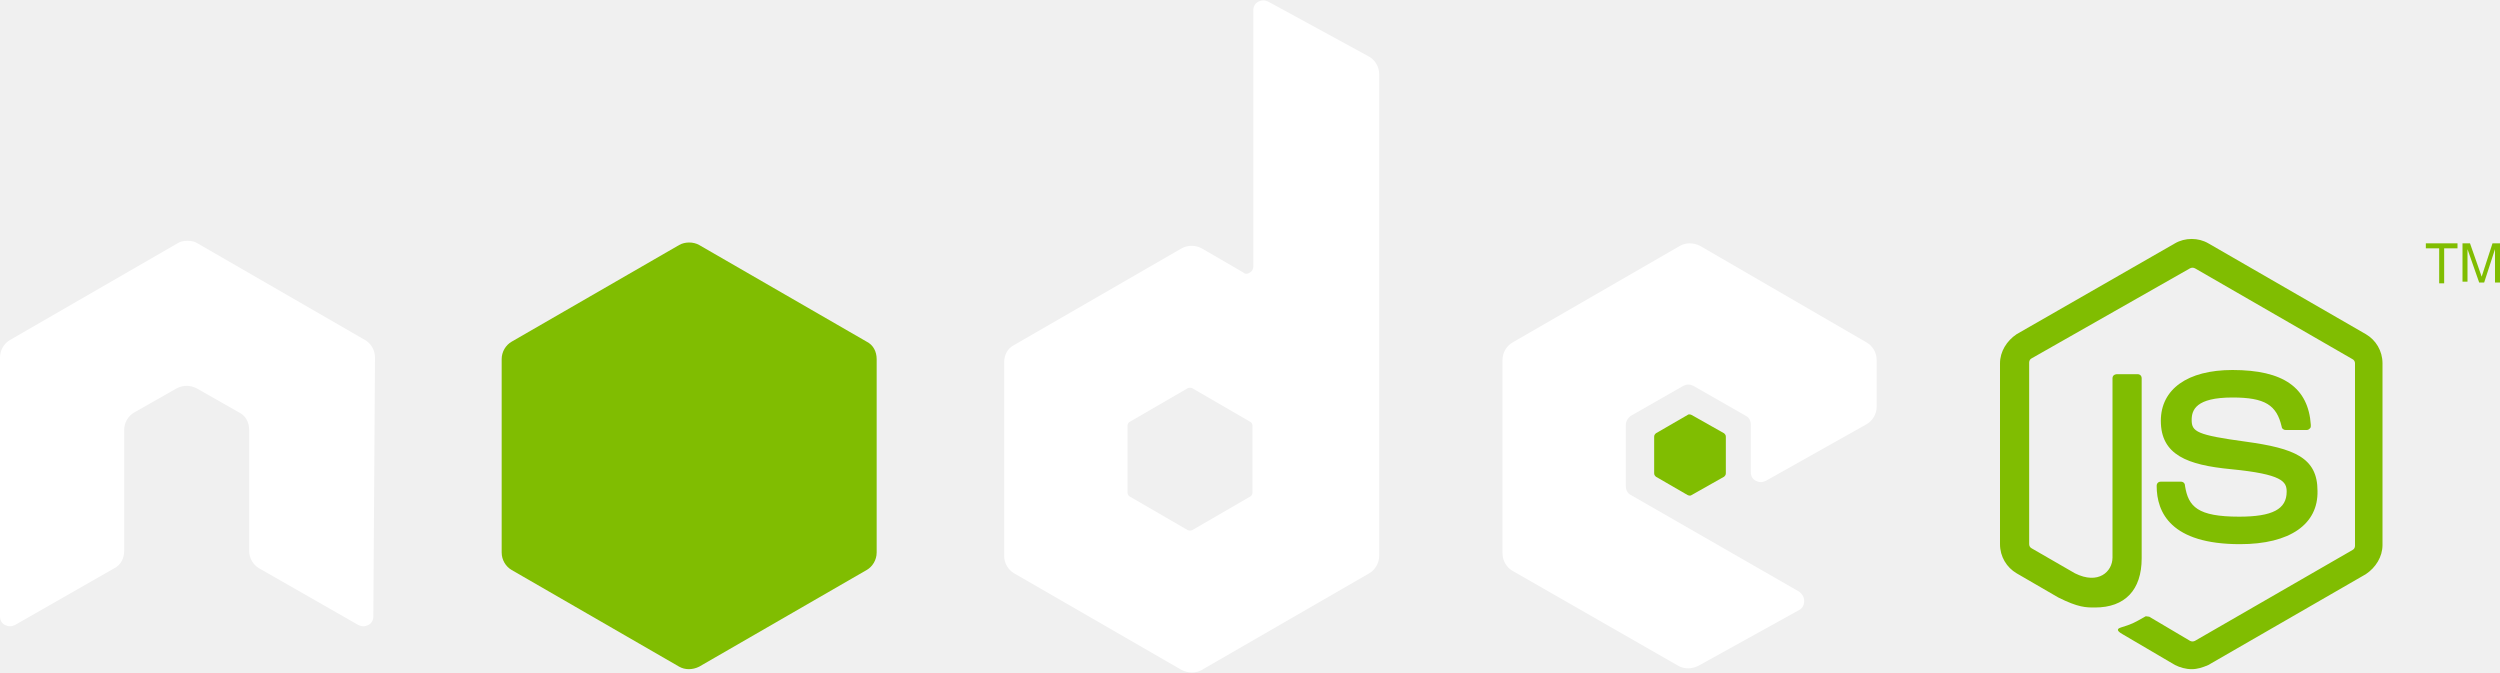
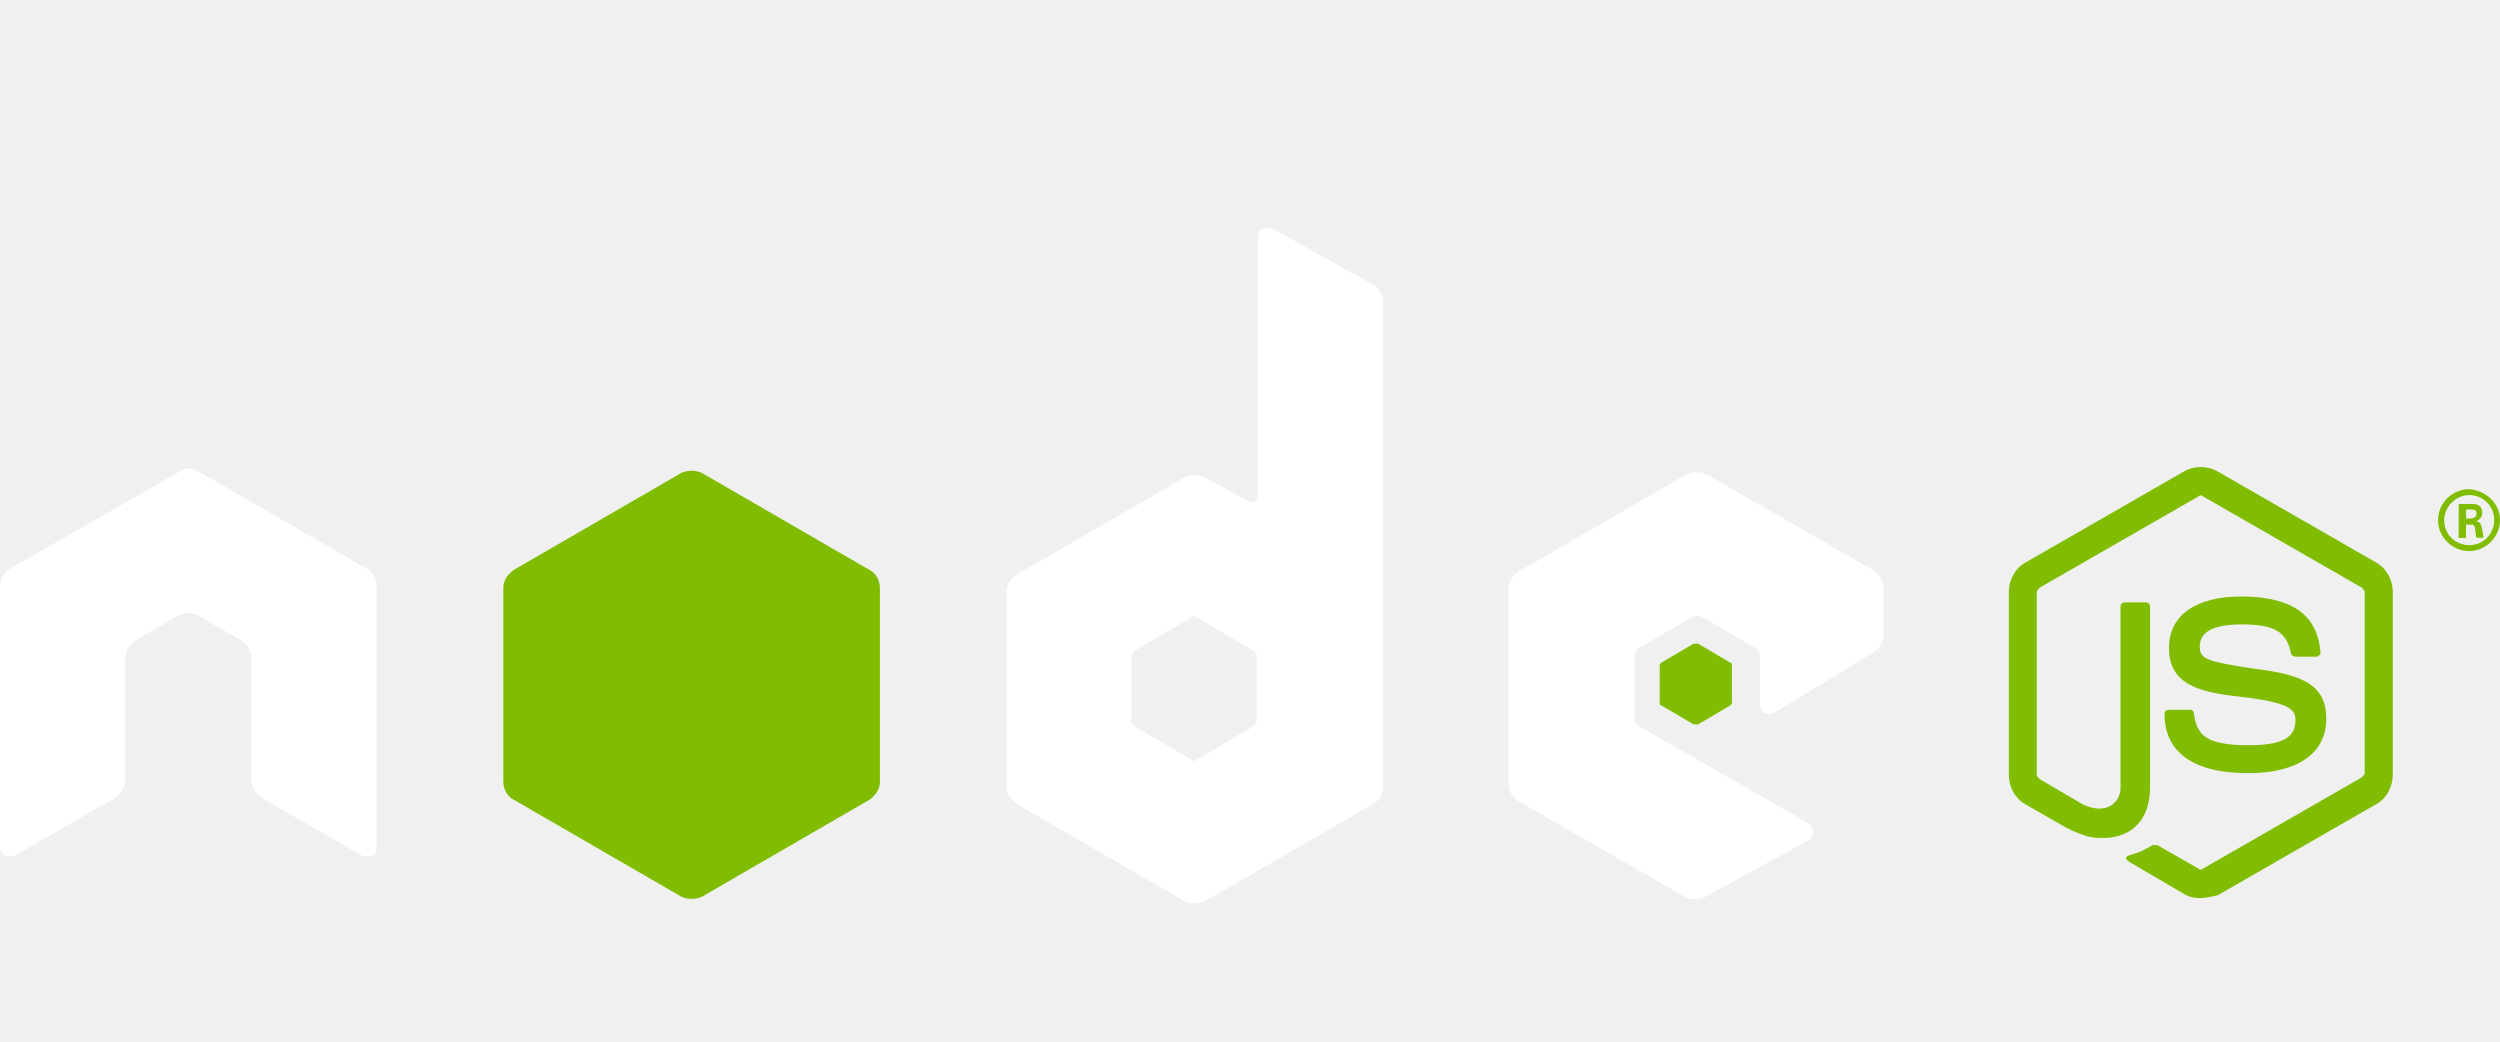
- <svg xmlns="http://www.w3.org/2000/svg" version="1.1" id="Layer_1" x="0px" y="0px" viewBox="0 0 300 80.7" enable-background="new 0 0 300 80.7" xml:space="preserve">
+ <svg xmlns="http://www.w3.org/2000/svg" version="1.1" id="Layer_1" x="0px" y="0px" width="1728px" height="720px" viewBox="0 0 1728 720" enable-background="new 0 0 1728 720" xml:space="preserve">
  <g>
-     <path fill-rule="evenodd" clip-rule="evenodd" fill="#FFFFFF" d="M45,42.9c0-0.9-0.5-1.7-1.2-2.1L23.7,29.2   c-0.3-0.2-0.7-0.3-1.1-0.3c0,0-0.2,0-0.2,0c-0.4,0-0.8,0.1-1.1,0.3L1.2,40.8C0.5,41.2,0,42,0,42.9L0,74c0,0.4,0.2,0.8,0.6,1   c0.4,0.2,0.8,0.2,1.2,0l11.9-6.8c0.8-0.4,1.2-1.2,1.2-2.1V51.6c0-0.9,0.5-1.7,1.2-2.1l5.1-2.9c0.4-0.2,0.8-0.3,1.2-0.3   c0.4,0,0.8,0.1,1.2,0.3l5.1,2.9c0.8,0.4,1.2,1.2,1.2,2.1v14.5c0,0.9,0.5,1.7,1.2,2.1l11.9,6.8c0.4,0.2,0.8,0.2,1.2,0   c0.4-0.2,0.6-0.6,0.6-1L45,42.9z" />
-     <path fill-rule="evenodd" clip-rule="evenodd" fill="#FFFFFF" d="M152.2,0.2c-0.4-0.2-0.8-0.2-1.2,0c-0.4,0.2-0.6,0.6-0.6,1V32   c0,0.3-0.2,0.6-0.4,0.7c-0.3,0.2-0.6,0.2-0.8,0l-5-2.9c-0.7-0.4-1.7-0.4-2.4,0l-20.1,11.6c-0.8,0.4-1.2,1.2-1.2,2.1v23.2   c0,0.9,0.5,1.7,1.2,2.1l20.1,11.6c0.8,0.4,1.7,0.4,2.4,0l20.1-11.6c0.7-0.4,1.2-1.2,1.2-2.1V8.9c0-0.9-0.5-1.7-1.2-2.1L152.2,0.2z    M150.3,59.1c0,0.2-0.1,0.4-0.3,0.5l-6.9,4c-0.2,0.1-0.4,0.1-0.6,0l-6.9-4c-0.2-0.1-0.3-0.3-0.3-0.5v-8c0-0.2,0.1-0.4,0.3-0.5   l6.9-4c0.2-0.1,0.4-0.1,0.6,0l6.9,4c0.2,0.1,0.3,0.3,0.3,0.5V59.1z" />
-     <path fill-rule="evenodd" clip-rule="evenodd" fill="#FFFFFF" d="M224,50.9c0.7-0.4,1.2-1.2,1.2-2.1v-5.6c0-0.9-0.5-1.7-1.2-2.1   L204,29.5c-0.8-0.4-1.7-0.4-2.4,0l-20.1,11.6c-0.7,0.4-1.2,1.2-1.2,2.1v23.2c0,0.9,0.5,1.7,1.2,2.1l19.9,11.4   c0.7,0.4,1.6,0.4,2.4,0l12.1-6.7c0.4-0.2,0.6-0.6,0.6-1.1c0-0.4-0.2-0.8-0.6-1.1l-20.2-11.6c-0.4-0.2-0.6-0.6-0.6-1.1v-7.3   c0-0.4,0.2-0.8,0.6-1.1l6.3-3.6c0.4-0.2,0.8-0.2,1.2,0l6.3,3.6c0.4,0.2,0.6,0.6,0.6,1.1v5.7c0,0.4,0.2,0.8,0.6,1   c0.4,0.2,0.8,0.2,1.2,0L224,50.9z" />
-     <path fill-rule="evenodd" clip-rule="evenodd" fill="#80BD01" d="M81.5,29.4c0.7-0.4,1.7-0.4,2.4,0L104,41c0.8,0.4,1.2,1.2,1.2,2.1   v23.2c0,0.9-0.5,1.7-1.2,2.1L83.9,80c-0.8,0.4-1.7,0.4-2.4,0L61.4,68.4c-0.7-0.4-1.2-1.2-1.2-2.1V43.1c0-0.9,0.5-1.7,1.2-2.1   L81.5,29.4z" />
-     <path fill="#80BD01" d="M263,80.3c-0.7,0-1.4-0.2-2-0.5l-6.3-3.7c-0.9-0.5-0.5-0.7-0.2-0.8c1.3-0.4,1.5-0.5,2.9-1.3   c0.1-0.1,0.3,0,0.5,0l4.9,2.9c0.2,0.1,0.4,0.1,0.6,0l18.9-10.9c0.2-0.1,0.3-0.3,0.3-0.5V43.6c0-0.2-0.1-0.4-0.3-0.5l-18.9-10.9   c-0.2-0.1-0.4-0.1-0.6,0L243.8,43c-0.2,0.1-0.3,0.3-0.3,0.5v21.8c0,0.2,0.1,0.4,0.3,0.5l5.2,3c2.8,1.4,4.5-0.2,4.5-1.9V45.4   c0-0.3,0.2-0.5,0.6-0.5h2.4c0.3,0,0.5,0.2,0.5,0.5V67c0,3.8-2,5.9-5.6,5.9c-1.1,0-2,0-4.4-1.2l-5-2.9c-1.2-0.7-2-2-2-3.5V43.6   c0-1.4,0.8-2.7,2-3.5L261,29.2c1.2-0.7,2.8-0.7,4,0l18.9,10.9c1.2,0.7,2,2,2,3.5v21.8c0,1.4-0.8,2.7-2,3.5L265,79.8   C264.3,80.1,263.7,80.3,263,80.3z" />
-     <path fill="#80BD01" d="M268.8,65.3c-8.3,0-10-3.8-10-7c0-0.3,0.2-0.5,0.5-0.5h2.4c0.3,0,0.5,0.2,0.5,0.5c0.4,2.5,1.5,3.7,6.5,3.7   c4,0,5.7-0.9,5.7-3c0-1.2-0.5-2.1-6.7-2.7c-5.2-0.5-8.4-1.7-8.4-5.8c0-3.8,3.2-6.1,8.6-6.1c6.1,0,9.1,2.1,9.4,6.6   c0,0.2,0,0.3-0.1,0.4c-0.1,0.1-0.2,0.2-0.4,0.2h-2.5c-0.3,0-0.5-0.2-0.5-0.4c-0.6-2.6-2-3.5-5.9-3.5c-4.4,0-4.9,1.5-4.9,2.7   c0,1.4,0.6,1.8,6.5,2.6c5.8,0.8,8.6,1.9,8.6,5.9C278.2,62.9,274.8,65.3,268.8,65.3z" />
+     <path fill="#FFFFFF" d="M260.4,405.2c0-5.1-3.1-10.2-7.1-12.2l-115.9-67.1c-2-1-4.1-2-6.1-2h-1c-2,0-4.1,1-6.1,2L7.1,393   c-4.1,2-7.1,7.1-7.1,12.2v180c0,2,1,5.1,3.1,6.1s5.1,1,7.1,0l69.2-39.7c4.1-3.1,7.1-7.1,7.1-12.2v-84.4c0-5.1,3.1-9.2,7.1-12.2   l29.5-17.3c2-1,5.1-2,7.1-2c2,0,5.1,1,7.1,2l29.5,17.3c4.1,2,7.1,7.1,7.1,12.2v84.4c0,5.1,3.1,9.2,7.1,12.2l69.2,39.7   c2,1,5.1,1,7.1,0c2-1,3.1-3.1,3.1-6.1L260.4,405.2z" />
+     <path fill="#FFFFFF" d="M879.8,158.1c-2-1-5.1-1-7.1,0s-3.1,3.1-3.1,6.1v178c0,2-1,3.1-2,4.1c-1,1-3.1,1-5.1,0L833,330   c-4.1-2-10.2-2-14.2,0l-115.9,67.1c-4.1,2-7.1,7.1-7.1,12.2v134.3c0,5.1,3.1,9.2,7.1,12.2l115.9,67.1c4.1,2,10.2,2,14.2,0   l115.9-67.1c4.1-2,7.1-7.1,7.1-12.2V208.9c0-5.1-3.1-10.2-7.1-12.2L879.8,158.1z M868.6,498.8c0,1-1,2-2,3.1l-39.7,23.4   c-1,1-2,1-3.1,0l-39.7-23.4c-1-1-2-2-2-3.1V453c0-1,1-2,2-3.1l39.7-23.4c1-1,2-1,3.1,0l39.7,23.4c1,1,2,2,2,3.1V498.8z" />
+     <path fill="#FFFFFF" d="M1294.7,451c4.1-2,7.1-7.1,7.1-12.2v-32.5c0-5.1-3.1-9.2-7.1-12.2l-114.9-66.1c-4.1-2-10.2-2-14.2,0   l-115.9,67.1c-4.1,2-7.1,7.1-7.1,12.2v134.3c0,5.1,3.1,10.2,7.1,12.2l114.9,66.1c4.1,2,9.2,2,14.2,0l70.2-38.6c2-1,4.1-3.1,4.1-6.1   c0-2-1-5.1-3.1-6.1l-117-67.1c-2-1-3.1-4.1-3.1-6.1V454c0-2,1-5.1,3.1-6.1l36.6-21.4c2-1,5.1-1,7.1,0l36.6,21.4   c2,1,3.1,4.1,3.1,6.1v32.5c0,2,1,5.1,3.1,6.1s5.1,1,7.1,0L1294.7,451z" />
+     <path fill="#80BD01" d="M470.9,326.9c4.1-2,10.2-2,14.2,0L601.1,394c4.1,2,7.1,7.1,7.1,12.2v134.3c0,5.1-3.1,9.2-7.1,12.2   l-115.9,67.1c-4.1,2-10.2,2-14.2,0L355,552.7c-4.1-2-7.1-7.1-7.1-12.2V406.2c0-5.1,3.1-9.2,7.1-12.2L470.9,326.9z" />
+     <path fill="#80BD01" d="M1520.5,620.8c-4.1,0-8.1-1-11.2-3.1l-36.6-21.4c-5.1-3.1-3.1-4.1-1-5.1c7.1-2,9.2-3.1,16.3-7.1   c1,0,2,0,3.1,0l28.5,16.3c1,1,2,1,3.1,0l109.8-63.1c1-1,2-2,2-3.1V409.3c0-1-1-2-2-3.1l-109.8-63.1c-1-1-2-1-3.1,0l-109.8,63.1   c-1,1-2,2-2,3.1v126.1c0,1,1,2,2,3.1l29.5,17.3c16.3,8.1,26.4-1,26.4-11.2V419.5c0-2,1-3.1,3.1-3.1h14.2c2,0,3.1,1,3.1,3.1v125.1   c0,21.4-12.2,34.6-32.5,34.6c-6.1,0-11.2,0-25.4-7.1l-28.5-16.3c-7.1-4.1-11.2-12.2-11.2-20.3V409.3c0-8.1,4.1-16.3,11.2-20.3   l109.8-63.1c7.1-4.1,16.3-4.1,23.4,0l109.8,63.1c7.1,4.1,11.2,12.2,11.2,20.3v126.1c0,8.1-4.1,16.3-11.2,20.3l-109.8,63.1   C1527.6,619.8,1524.6,620.8,1520.5,620.8z" />
+     <path fill="#80BD01" d="M1554.1,534.4c-47.8,0-58-22.4-58-40.7c0-2,1-3.1,3.1-3.1h14.2c2,0,3.1,1,3.1,3.1   c2,14.2,8.1,21.4,37.6,21.4c23.4,0,32.5-5.1,32.5-17.3c0-7.1-3.1-12.2-38.6-16.3c-29.5-3.1-48.8-9.2-48.8-33.6   c0-22.4,18.3-35.6,49.8-35.6c34.6,0,52.9,12.2,54.9,38.6c0,1,0,2-1,2c-1,1-1,1-2,1h-14.2c-1,0-3.1-1-3.1-2   c-3.1-15.3-11.2-20.3-34.6-20.3c-25.4,0-28.5,9.2-28.5,15.3c0,8.1,3.1,10.2,37.6,15.3c33.6,4.1,49.8,11.2,49.8,34.6   C1608,520.2,1588.7,534.4,1554.1,534.4z" />
+     <path fill="#80BD01" d="M1170.6,444.9c1,0,2,0,3.1,0l22.4,13.2c1,0,1,1,1,2v25.4c0,1-1,2-1,2l-22.4,13.2c-1,0-2,0-3.1,0l-22.4-13.2   c-1,0-1-1-1-2v-25.4c0-1,1-2,1-2L1170.6,444.9z" />
    <g>
-       <path fill="#80BD01" d="M294.9,29.2v0.6h-1.6v4.2h-0.6v-4.2h-1.6v-0.6H294.9z" />
-       <path fill="#80BD01" d="M295.5,29.2h0.9l1.4,4l1.3-4h0.9v4.7h-0.6v-2.8c0-0.1,0-0.3,0-0.5c0-0.2,0-0.5,0-0.7l-1.3,4h-0.6l-1.4-4    v0.1c0,0.1,0,0.3,0,0.5c0,0.2,0,0.4,0,0.5v2.8h-0.6V29.2z" />
+       <path fill="#80BD01" d="M1728,359.5c0,11.2-9.2,21.4-21.4,21.4c-11.2,0-21.4-9.2-21.4-21.4c0-12.2,10.2-21.4,21.4-21.4    C1718.8,339.1,1728,348.3,1728,359.5z M1689.4,359.5c0,10.2,8.1,17.3,17.3,17.3c10.2,0,17.3-8.1,17.3-17.3    c0-10.2-8.1-17.3-17.3-17.3C1697.5,342.2,1689.4,350.3,1689.4,359.5z M1699.5,348.3h8.1c3.1,0,8.1,0,8.1,6.1    c0,4.1-3.1,5.1-4.1,6.1c3.1,0,3.1,2,4.1,5.1c0,2,1,5.1,1,6.1h-5.1c0-1-1-7.1-1-7.1c0-1-1-2-2-2h-4.1v9.2h-5.1L1699.5,348.3    L1699.5,348.3z M1703.6,358.4h4.1c3.1,0,4.1-2,4.1-3.1c0-3.1-2-3.1-3.1-3.1h-4.1v6.1H1703.6z" />
    </g>
-     <path fill-rule="evenodd" clip-rule="evenodd" fill="#80BD01" d="M202.5,49.8c0.1-0.1,0.3-0.1,0.5,0l3.9,2.2   c0.1,0.1,0.2,0.2,0.2,0.4v4.4c0,0.2-0.1,0.3-0.2,0.4l-3.9,2.2c-0.1,0.1-0.3,0.1-0.5,0l-3.8-2.2c-0.1-0.1-0.2-0.2-0.2-0.4v-4.4   c0-0.2,0.1-0.3,0.2-0.4L202.5,49.8z" />
  </g>
</svg>
